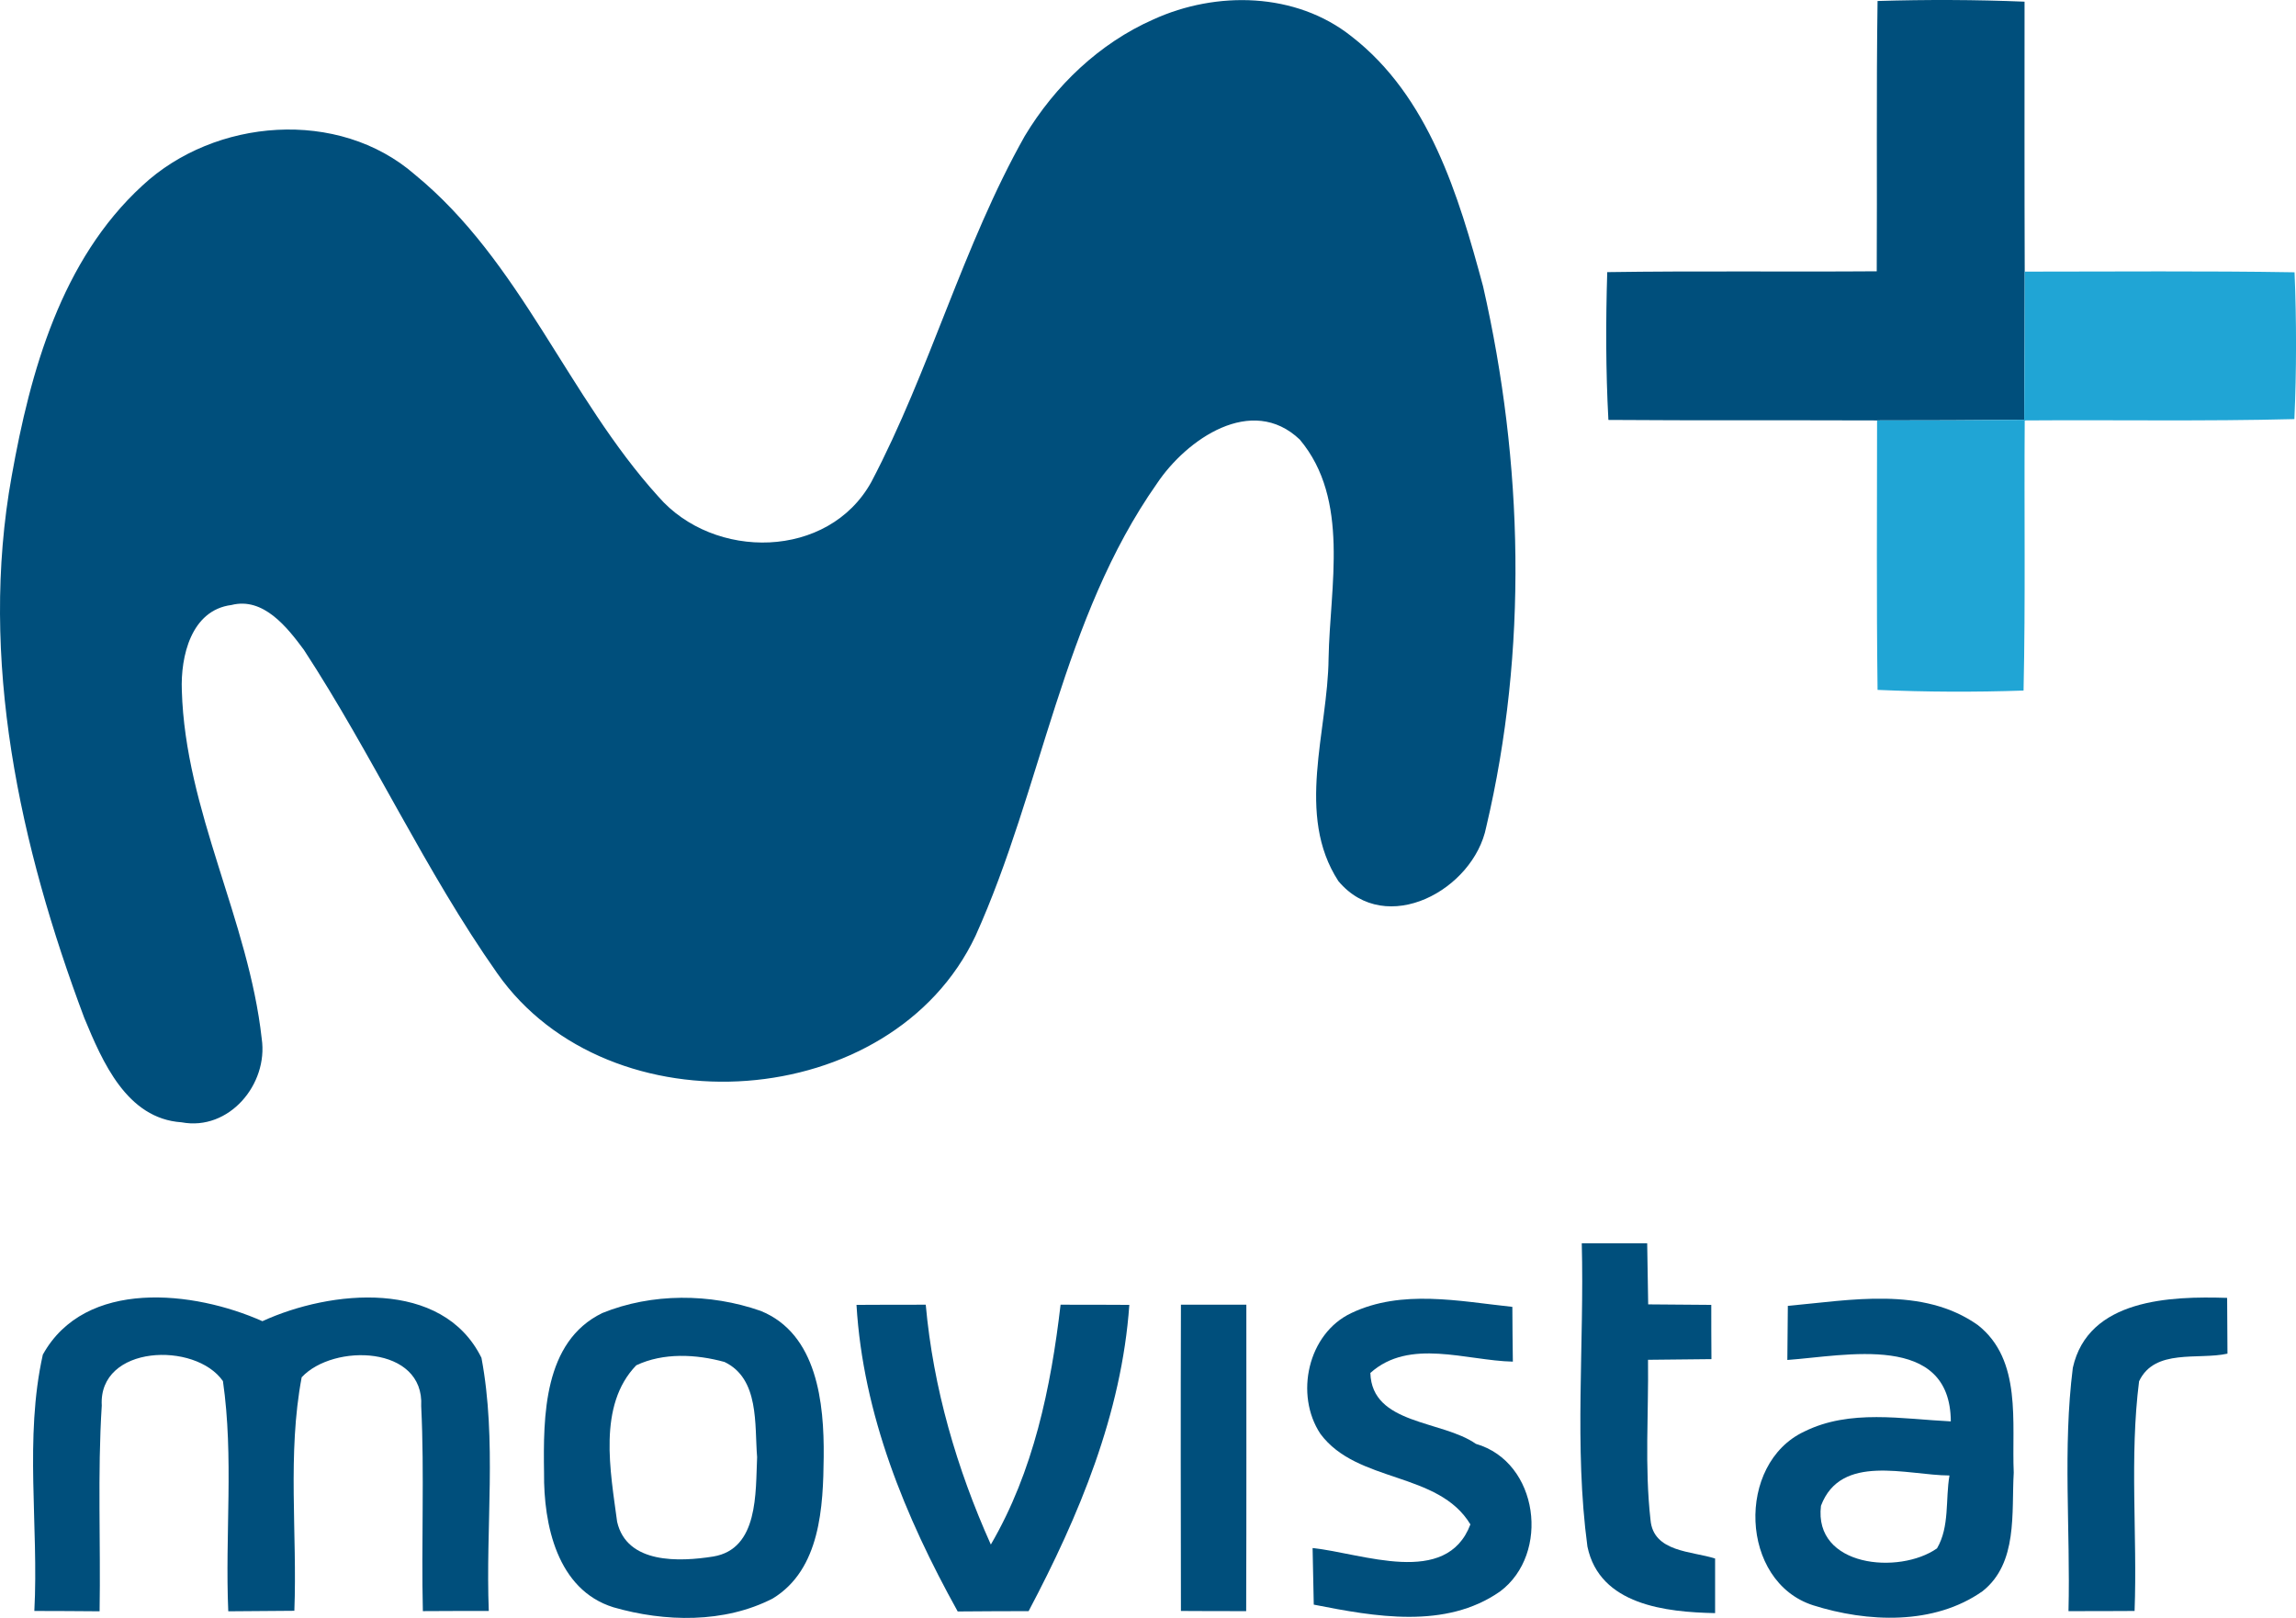
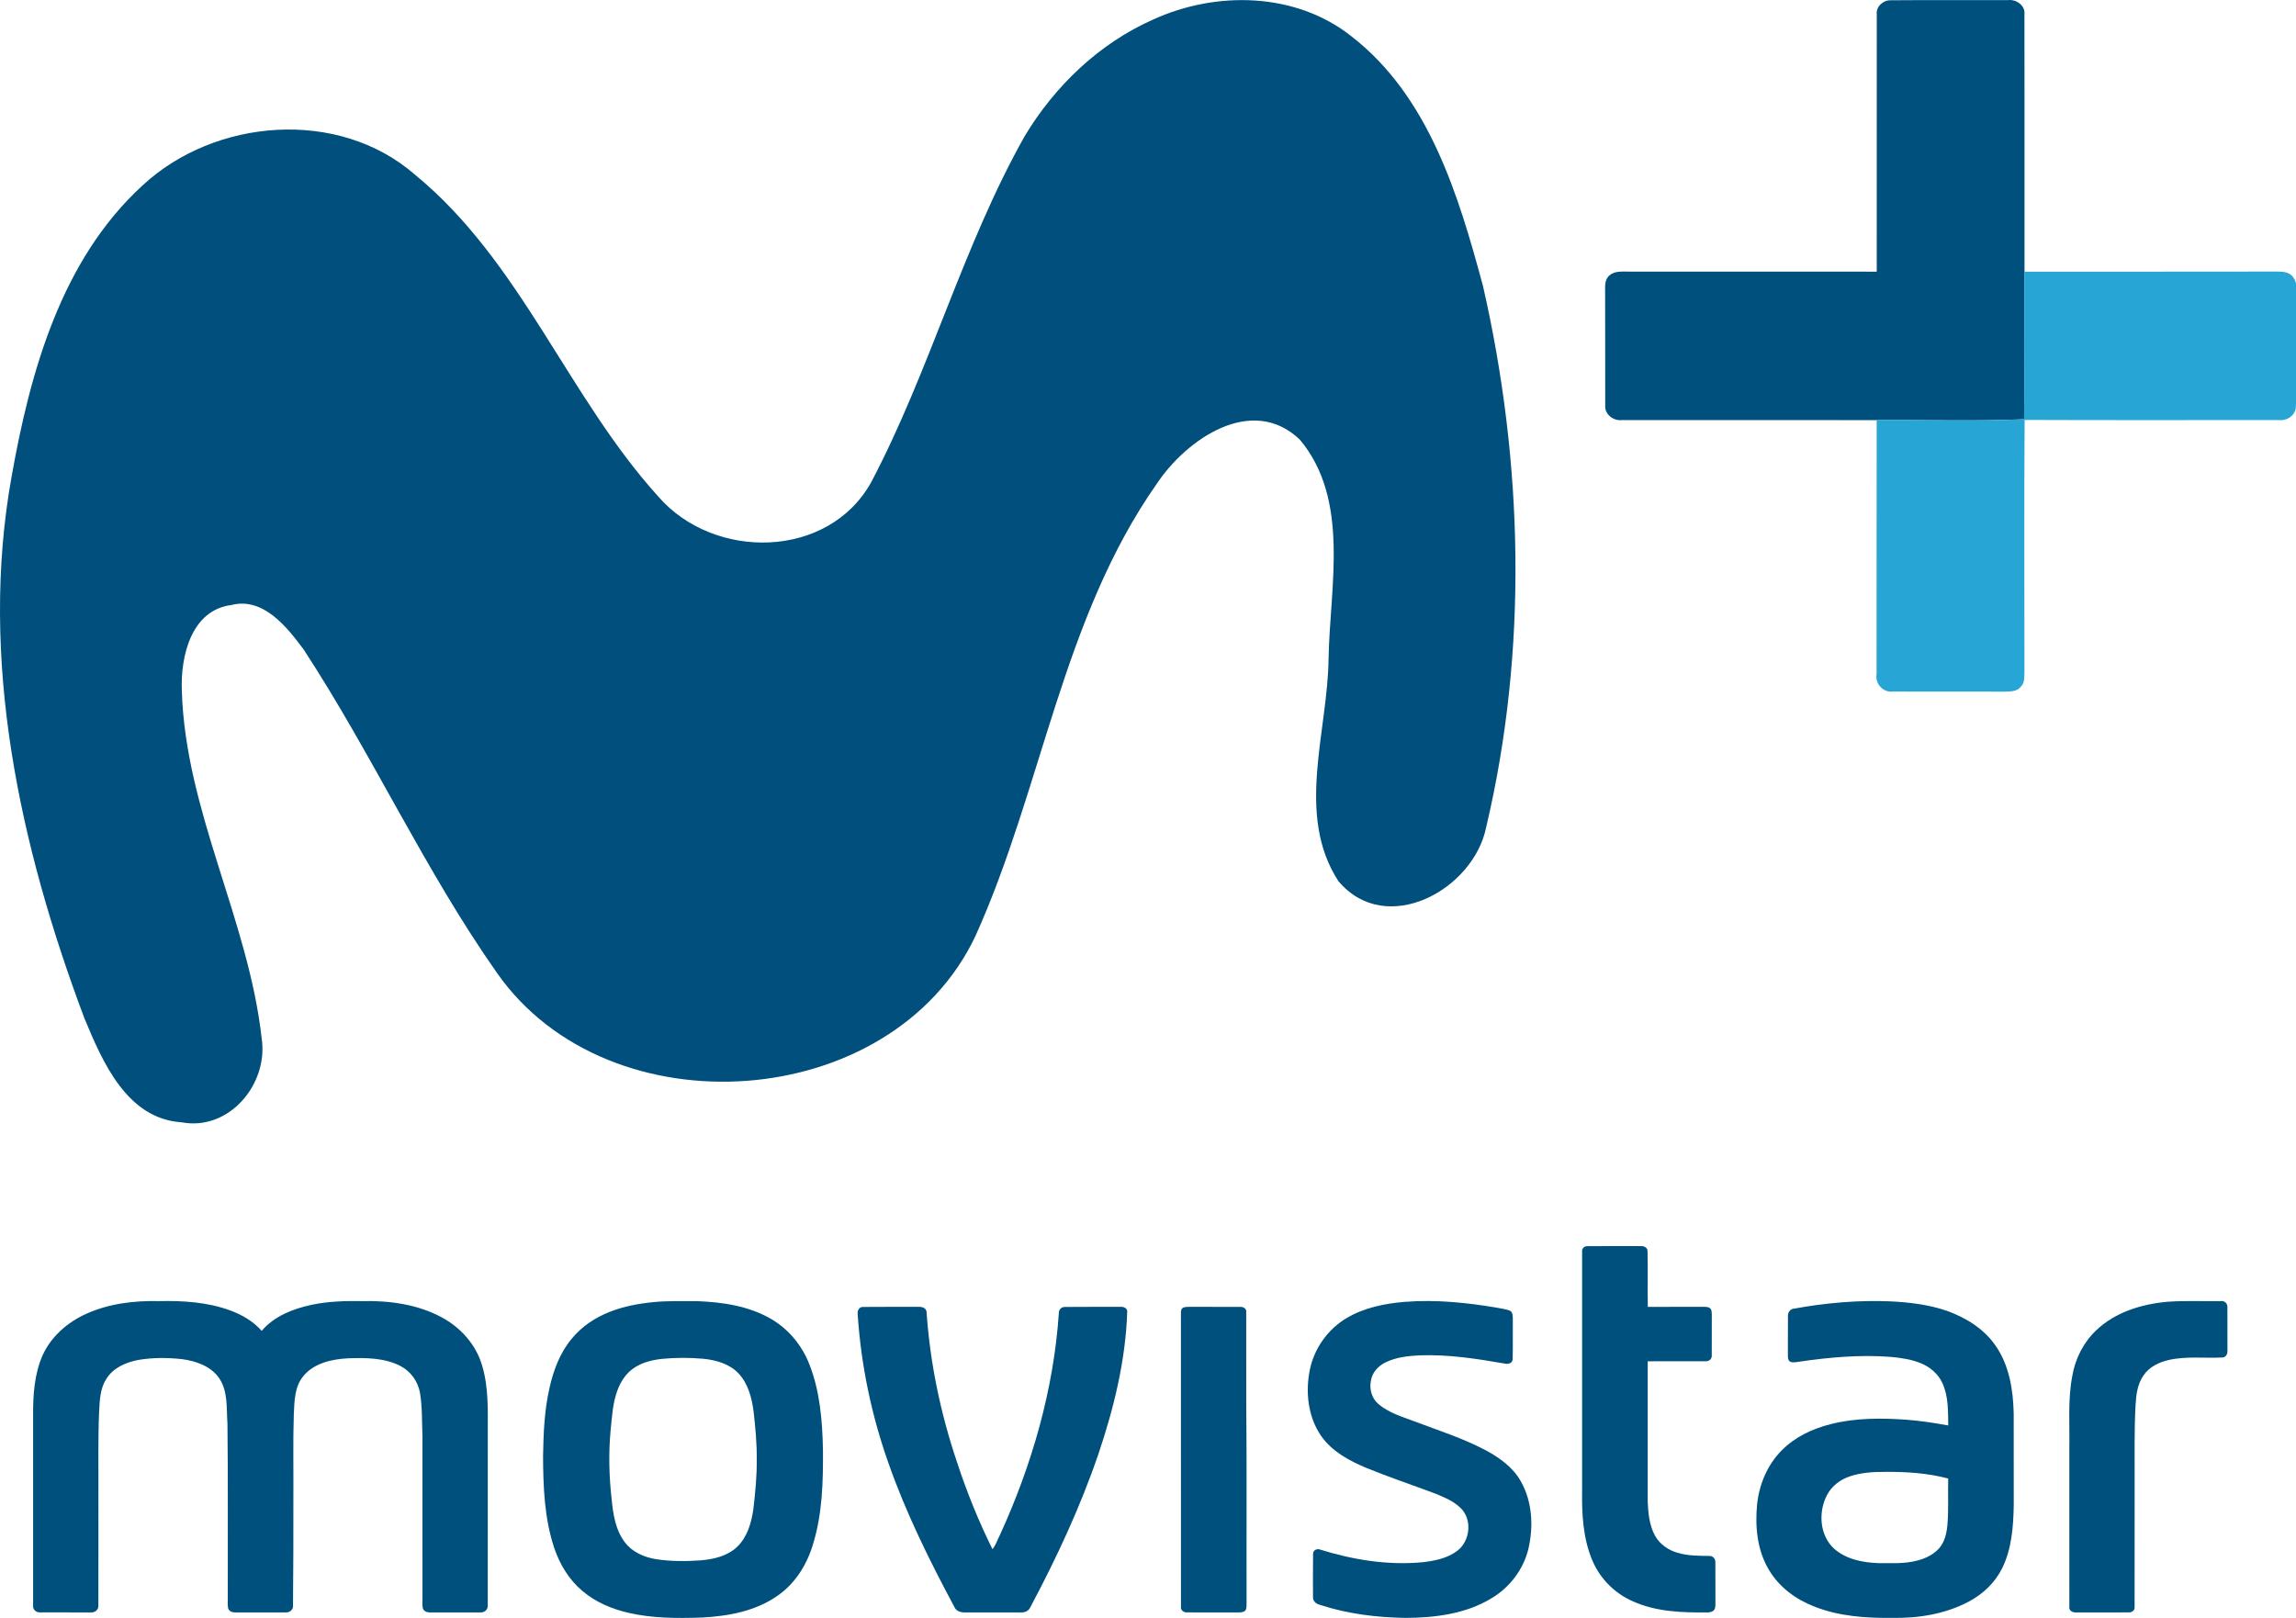
<svg xmlns="http://www.w3.org/2000/svg" id="svg26" width="137.93pt" height="97.209pt" version="1.1" viewBox="0 0 137.93 97.209">
-   <g id="#004f7cff" transform="translate(-1.1269 -1.5001)" fill="#004f7c">
-     <path id="path2" d="m70.41 2.67c3.79-1.73 8.56-1.64 11.9 1.01 4.66 3.61 6.44 9.56 7.91 15.02 2.42 10.61 2.7 21.87 0.19 32.49-0.75 3.77-6.02 6.66-8.88 3.25-2.59-3.98-0.63-9-0.59-13.39 0.08-4.33 1.3-9.53-1.73-13.14-2.89-2.75-6.81-0.01-8.58 2.64-5.7 8.11-6.89 18.29-10.9 27.18-5.03 10.65-22.01 11.82-28.73 2.25-4.35-6.18-7.49-13.12-11.62-19.44-1-1.35-2.43-3.18-4.35-2.69-2.43 0.31-3.06 3.1-2.98 5.14 0.21 7.24 4.01 13.78 4.8 20.92 0.4 2.73-1.96 5.56-4.82 5.02-3.29-0.22-4.75-3.64-5.84-6.27-3.87-10.31-6.35-21.56-4.36-32.56 1.12-6.29 2.98-12.98 7.85-17.45 4.35-4.05 11.78-4.66 16.37-0.66 6.37 5.22 9.19 13.35 14.63 19.35 3.33 3.84 10.21 3.78 12.79-0.88 3.53-6.71 5.49-14.17 9.22-20.79 1.81-3.01 4.48-5.57 7.72-7z" />
-     <path id="path4" d="m113.92 1.56c2.94-0.09 5.89-0.08 8.83 0.04 0 5.41-0.01 10.81 0.01 16.22 0 2.97-0.01 5.94-0.03 8.9-2.95 0.03-5.9 0.04-8.84 0.04-5.38-0.02-10.76 0.01-16.14-0.03-0.16-2.96-0.16-5.92-0.07-8.88 5.4-0.08 10.79-0.01 16.19-0.05 0.03-5.41-0.03-10.82 0.05-16.24z" />
-     <path id="path6" d="m96.15 76.2h3.93c0.02 1.22 0.04 2.45 0.06 3.67 1.26 0.01 2.53 0.02 3.79 0.03 0 0.81 0 2.44 0.01 3.26-1.27 0.01-2.54 0.03-3.81 0.04 0.04 3.21-0.21 6.43 0.15 9.62 0.17 1.95 2.49 1.87 3.88 2.32v3.28c-2.94-0.06-6.94-0.48-7.67-4-0.81-6.02-0.18-12.15-0.34-18.22z" />
-     <path id="path8" d="m3.7 82.89c2.54-4.59 9.09-3.84 13.19-2.01 4.1-1.88 10.81-2.56 13.16 2.2 0.94 5 0.24 10.15 0.44 15.21-0.99 0-2.97 0-3.96 0.01-0.1-4.11 0.1-8.22-0.1-12.32 0.2-3.64-5.27-3.78-7.18-1.73-0.87 4.61-0.26 9.36-0.44 14.03-1.32 0.01-2.65 0.02-3.97 0.03-0.2-4.6 0.34-9.26-0.32-13.83-1.66-2.39-7.49-2.18-7.28 1.47-0.26 4.11-0.06 8.24-0.13 12.36-1.31-0.01-2.61-0.02-3.92-0.02 0.27-5.12-0.61-10.38 0.51-15.4z" />
-     <path id="path10" d="m37.31 80.39c2.98-1.21 6.48-1.19 9.51-0.13 3.41 1.38 3.82 5.56 3.79 8.76-0.03 3-0.19 6.77-3.06 8.52-2.91 1.5-6.49 1.42-9.57 0.53-3.39-1.05-4.2-4.98-4.17-8.08-0.05-3.38-0.04-7.88 3.5-9.6m2.04 3.14c-2.33 2.41-1.55 6.38-1.15 9.4 0.58 2.55 3.75 2.41 5.77 2.09 2.74-0.45 2.54-3.86 2.64-5.97-0.16-1.95 0.15-4.71-1.96-5.72-1.71-0.47-3.67-0.57-5.3 0.2z" />
-     <path id="path12" d="m52.58 79.9c1.39-0.01 2.77-0.01 4.16-0.01 0.45 5 1.86 9.84 3.91 14.41 2.56-4.38 3.61-9.43 4.19-14.41 1.38 0 2.75 0 4.13 0.01-0.46 6.54-3.02 12.67-6.05 18.4-1.42 0-2.84 0.01-4.26 0.02-3.16-5.69-5.69-11.85-6.08-18.42z" />
-     <path id="path14" d="m72.07 79.89h3.93c0 6.14 0.01 12.27-0.01 18.41-1.31 0-2.62 0-3.92-0.01-0.01-6.13-0.02-12.27 0-18.4z" />
-     <path id="path16" d="m82.31 80.39c3.03-1.44 6.47-0.71 9.67-0.37 0 0.82 0.02 2.47 0.03 3.29-2.8-0.06-6.21-1.43-8.56 0.68 0.09 3.12 4.3 2.83 6.34 4.26 3.78 1.09 4.48 6.61 1.45 8.87-3.28 2.29-7.53 1.51-11.19 0.79-0.02-0.85-0.05-2.55-0.07-3.4 2.99 0.31 8.04 2.38 9.48-1.42-1.93-3.2-6.8-2.46-9.01-5.44-1.56-2.35-0.76-6.03 1.86-7.26z" />
-     <path id="path18" d="m108.53 79.96c3.76-0.34 8.09-1.19 11.41 1.15 2.68 2.1 2.03 5.88 2.16 8.87-0.14 2.41 0.26 5.43-1.87 7.12-2.92 2.06-6.92 1.88-10.18 0.85-4.42-1.42-4.64-8.52-0.53-10.44 2.74-1.36 5.88-0.75 8.8-0.61-0.03-5.36-6.32-3.94-9.82-3.69 0.01-0.82 0.02-2.44 0.03-3.25m1.99 12.01c-0.45 3.68 4.7 4.15 6.97 2.56 0.77-1.31 0.5-2.94 0.75-4.38-2.55-0.01-6.52-1.36-7.72 1.82z" />
-     <path id="path20" d="m125.65 83.68c0.92-4.14 5.85-4.31 9.27-4.2 0.01 0.84 0.02 2.51 0.02 3.35-1.75 0.39-4.37-0.33-5.31 1.66-0.58 4.57-0.1 9.21-0.27 13.8-0.99 0.01-2.98 0.01-3.97 0.01 0.12-4.87-0.35-9.78 0.26-14.62z" />
+   <path id="path2" d="m69.283 1.17c3.79-1.73 8.56-1.64 11.9 1.01 4.66 3.61 6.44 9.56 7.91 15.02 2.42 10.61 2.7 21.87 0.19 32.49-0.75 3.77-6.02 6.66-8.88 3.25-2.59-3.98-0.63-9-0.59-13.39 0.08-4.33 1.3-9.53-1.73-13.14-2.89-2.75-6.81-0.01-8.58 2.64-5.7 8.11-6.89 18.29-10.9 27.18-5.03 10.65-22.01 11.82-28.73 2.25-4.35-6.18-7.49-13.12-11.62-19.44-1-1.35-2.43-3.18-4.35-2.69-2.43 0.31-3.06 3.1-2.98 5.14 0.21 7.24 4.01 13.78 4.8 20.92 0.4 2.73-1.96 5.56-4.82 5.02-3.29-0.22-4.75-3.64-5.84-6.27-3.87-10.31-6.35-21.56-4.36-32.56 1.12-6.29 2.98-12.98 7.85-17.45 4.35-4.05 11.78-4.66 16.37-0.66 6.37 5.22 9.19 13.35 14.63 19.35 3.33 3.84 10.21 3.78 12.79-0.88 3.53-6.71 5.49-14.17 9.22-20.79 1.81-3.01 4.48-5.57 7.72-7z" fill="#004f7c" />
+   <g id="g862" transform="matrix(.07264 0 0 .07264 -44.628 73.089)" fill="#00507d">
+     <path id="path9" d="m1922.8 28.95c-0.32-2.49 1.85-4.51 4.3-4.38 14.64-0.18 29.29-0.02 43.93-0.07 2.71-0.26 6.1 1.14 5.87 4.36 0.38 15.3-0.06 30.63 0.22 45.93 15.32-0.12 30.65 0.02 45.97-0.06 1.91 0.05 4.18-0.09 5.7 1.36 1.32 1.28 1.13 3.27 1.26 4.96-0.05 11.34 0.03 22.68-0.04 34.02 0.21 2.76-2.29 4.84-4.92 4.66-16.02 0.08-32.03-0.01-48.05 0.04-0.01 38.75 0 77.5 0 116.24 0.42 9.55 1.39 19.48 6.04 28.01 3.97 7.16 11.16 12.12 18.99 14.22 8.41 2.49 17.27 2.42 25.96 2.54 2.81-0.22 5.11 2.38 4.97 5.11 0.11 11.03-0.03 22.07 0.06 33.11-0.09 2.02 0.2 4.24-0.86 6.07-1.07 1.81-3.33 2.28-5.25 2.41-20.93 0.25-42.65-0.4-62.06-9.12-14.86-6.42-27.11-18.6-33.47-33.5-7.96-18.5-8.94-39.03-8.63-58.89 0.01-65.67-0.01-131.35 0.01-197.02z" />
+     <path id="path11" d="m685.57 80.57c18.85-8.58 39.89-11.06 60.43-10.57 19.7-0.42 39.82 0.79 58.49 7.61 9.9 3.55 19.27 9.04 26.29 16.98 10.38-12.17 25.98-18.28 41.26-21.52 13.78-2.95 27.92-3.3 41.95-3.07 22.42-0.51 45.61 2.6 65.57 13.37 15.61 8.3 28.37 22.47 33.42 39.57 5.44 17.82 4.85 36.64 4.78 55.05-0.02 48.03 0.03 96.07-0.02 144.1 0.08 3.11-2.75 5.57-5.79 5.39-13.94 0.04-27.87 0.02-41.81 0.02-2.43 0.08-5.36-0.85-6.06-3.44-0.59-2.65-0.29-5.38-0.34-8.06 0.02-44.66 0-89.31 0.01-133.97-0.49-12.03-0.05-24.18-2.03-36.1-1.62-9.41-7.66-17.87-16.16-22.25-13.36-6.92-28.93-6.88-43.58-6.36-13.32 0.75-28.02 3.95-36.84 14.83-7.32 8.86-7.25 20.93-7.79 31.8-0.74 23-0.18 46.02-0.35 69.03 0.09 29.98-0.08 59.96-0.32 89.94-0.35 2.75-3 4.64-5.69 4.56-14.01 0.05-28.04 0.03-42.05 0.01-2.41 0.09-5.16-0.89-5.89-3.39-0.66-3.3-0.18-6.7-0.3-10.04-0.13-47.67 0.3-95.35-0.28-143.02-0.9-12.39 0.56-26.03-6.61-36.93-6.78-10.21-19.22-14.56-30.86-16.09-11.89-1.32-24.02-1.4-35.85 0.58-10.35 1.88-21.17 6.43-26.84 15.79-5.35 8.15-5.46 18.21-5.99 27.59-0.96 22.99-0.42 46.02-0.56 69.03-0.03 30.3 0.06 60.61-0.04 90.91 0.17 3.18-2.67 5.71-5.76 5.56-14.2 0.02-28.41 0.06-42.61-0.02-3.04 0.17-5.94-2.37-5.59-5.52-0.02-52.63-0.01-105.27-0.01-157.9-0.08-16.6 1.07-33.76 7.82-49.15 7.03-15.55 20.61-27.4 36-34.32z" />
+     <path id="path13" d="m1154.6 70.85c12.1-1.2 24.27-0.82 36.42-0.81 21.02 0.79 42.73 4.01 61.16 14.78 14.41 8.37 25.51 21.93 31.53 37.41 8.85 22.45 10.75 46.85 11.26 70.75 0.18 26.19-0.43 52.88-8.23 78.11-4.96 16.75-14.71 32.52-29.26 42.54-18.13 12.79-40.72 16.95-62.46 18.08-20.33 0.7-40.94 0.72-60.86-3.88-13.76-3.17-27.21-8.79-38.03-18.02-11.15-9.27-18.86-22.11-23.45-35.76-8.12-24.45-9.08-50.5-9.19-76.04 0.33-18.8 1.09-37.76 5.32-56.15 3.25-14.58 8.62-29.08 18.31-40.65 8.25-10.21 19.53-17.68 31.7-22.4 11.42-4.51 23.59-6.76 35.78-7.96m7.02 46.94c-8.13 0.93-16.39 2.96-23.19 7.68-6.5 4.41-10.91 11.29-13.52 18.59-3.89 10.51-4.42 21.8-5.56 32.84-1.79 19.06-1.26 38.26 0.9 57.26 1.19 12.33 3.21 25.39 11 35.46 6.13 8.05 15.93 12.27 25.7 13.84 12.26 1.87 24.74 1.85 37.09 0.95 10.73-0.93 22.06-3.56 30.05-11.26 8.37-8.11 11.71-19.85 13.31-31.07 1.61-13.61 2.95-27.3 2.8-41.02 0.18-13.43-1.15-26.84-2.64-40.17-1.53-11.09-4.52-22.71-12.4-31.07-7.49-7.97-18.58-11.06-29.14-12.13-11.43-1.01-22.98-1.03-34.4 0.1z" />
+     <path id="path15" d="m1776.4 70.6c25.65-2.01 51.41 0.66 76.7 4.98 3.31 0.71 6.75 1.03 9.92 2.3 2.6 1.3 2.37 4.59 2.47 7.06-0.14 10.98 0.18 21.98-0.15 32.95 0.02 3.47-3.65 4.52-6.44 3.8-23.04-4.03-46.36-7.62-69.82-6.86-10.01 0.44-20.31 1.52-29.37 6.1-5.8 2.94-10.61 8.38-11.59 14.95-1.45 7.03 0.82 14.84 6.46 19.46 8.38 6.97 19.01 10.24 29.07 13.96 20.07 7.6 40.68 14.1 59.68 24.21 11.3 6.12 22.29 14.01 28.72 25.43 9.59 16.82 10.66 37.46 6.31 56.03-4.12 17.04-15.5 31.91-30.53 40.83-21.14 12.89-46.55 16.1-70.87 16.22-24.03-0.37-48.25-3.28-71.13-10.85-2.9-0.68-5.65-2.91-5.59-6.11-0.01-12.06-0.13-24.14 0.07-36.21-0.03-2.74 3.16-4.32 5.57-3.41 27.42 8.55 56.42 13.28 85.16 10.52 9.95-1.17 20.35-3.21 28.5-9.43 10.8-8.07 12.63-26.28 2.54-35.62-5.7-5.53-13.19-8.61-20.41-11.59-19.15-7.2-38.57-13.68-57.5-21.43-13.94-5.85-28.02-13.42-36.96-26.04-11.32-16.06-13.43-37.17-9.39-56.02 3.82-17.28 14.97-32.79 30.22-41.79 14.59-8.67 31.62-12.11 48.36-13.44z" />
+     <path id="path17" d="m2097.9 76.25c26.38-4.84 53.28-7.16 80.1-6.04 15.81 0.79 31.75 2.73 46.77 7.93 15.42 5.62 30.18 14.65 39.68 28.33 11.59 16.35 14.86 36.9 15.27 56.51 0.07 25.36 0 50.71 0.04 76.07-0.35 17.65-1.66 35.97-9.66 52.04-5.88 11.87-15.91 21.33-27.56 27.47-19.41 10.3-41.75 13.87-63.54 13.44-21.56 0.24-43.64-1.31-63.89-9.25-15.25-5.82-29.24-16-37.65-30.19-9.91-16.27-11.76-36.07-9.93-54.68 1.78-16.37 8.48-32.44 20.15-44.23 10.98-11.27 25.73-18.18 40.85-21.92 20.41-5.2 41.72-5.1 62.59-3.62 11.58 0.87 23.06 2.66 34.47 4.74-0.18-11.65 0.2-23.86-4.69-34.73-3.4-7.79-10.29-13.6-18.05-16.77-7.91-3.22-16.44-4.45-24.89-5.22-25.39-1.94-50.88 0.32-76 4.04-2.29 0.29-4.66 0.87-6.86 0.04-1.98-0.93-2.18-3.29-2.12-5.18 0.06-11.03-0.08-22.06 0.06-33.08-0.05-2.8 1.98-5.45 4.86-5.7m46.12 138.77c-7.83 2.64-14.87 7.99-18.7 15.41-7.34 13.96-6.19 33.32 5.89 44.34 9.97 8.88 23.8 11.49 36.75 11.97 9.29-0.1 18.69 0.56 27.88-1.23 8.06-1.47 16.28-4.57 21.94-10.75 4.85-5.33 6.49-12.68 7.12-19.66 1.09-12.76 0.35-25.58 0.64-38.37-17.09-4.54-34.92-5.67-52.54-5.48-9.75-0.07-19.69 0.63-28.98 3.77z" />
+     <path id="path19" d="m2406.4 70.59c14.84-1.19 29.76-0.32 44.64-0.6 2.96-0.5 5.65 2.02 5.42 5.03 0.05 11.98-0.01 23.96 0.03 35.94 0.19 2.47-1.07 5.36-3.81 5.64-14.95 0.82-30.17-1.25-44.9 2.13-7.94 1.83-15.93 5.64-20.59 12.58-5.12 7.11-6.2 16.11-6.69 24.63-1.16 20.66-0.65 41.37-0.76 62.06-0.02 35.04 0.03 70.08-0.03 105.12 0.27 2.86-2.56 4.54-5.11 4.35-14.5 0.06-29.01 0.03-43.5 0.01-2.7 0.18-5.78-1.45-5.35-4.55-0.05-43.64-0.01-87.29-0.02-130.93 0.4-20.04-1.37-40.31 2.46-60.12 2.4-14.27 9.28-27.79 19.81-37.77 15.61-14.93 37.29-21.6 58.4-23.52z" />
+     <path id="path21" d="m1323.7 81c-0.46-2.76 1.02-6.28 4.26-6.18 15.34-0.18 30.7-0.01 46.05-0.08 2.77-0.18 6.41 0.92 6.64 4.21 2.86 42.24 11.61 84.02 25.14 124.12 8.08 24.68 17.8 48.84 29.37 72.1 2.84-3.39 4.06-7.82 6.14-11.69 26.44-57.81 44.45-119.99 48.75-183.59-0.12-2.76 2.11-5.15 4.91-5.06 15.32-0.2 30.65-0.01 45.98-0.09 2.62-0.28 6.03 1.12 5.65 4.3-1.35 40.24-11.08 79.72-23.92 117.72-14.97 43.77-34.56 85.81-56.3 126.59-1.29 2.93-4.46 4.27-7.51 4.14-15.61 0.01-31.21 0.02-46.82 0-3.22 0.01-6.79-1.11-8.24-4.24-20.68-38.59-40.2-77.99-54.71-119.38-14-39.55-22.65-81-25.39-122.87z" />
+     <path id="path23-1" d="m1593.2 75.29c1.85-0.65 3.87-0.54 5.84-0.56 13.63 0.07 27.27-0.04 40.91 0.05 2.41-0.2 5.39 1.28 5.06 4.1 0.05 25.02 0 50.05 0.02 75.07 0.53 55.02 0.11 110.05 0.27 165.07-0.06 2 0.12 4.07-0.49 6.02-0.95 2.19-3.71 2.39-5.76 2.46-14.33-0.02-28.66 0.07-42.98-0.04-2.55 0.15-5.32-1.59-5.03-4.39-0.04-81.02 0.02-162.04-0.03-243.06-0.16-1.8 0.25-4.03 2.19-4.72z" />
  </g>
-   <g id="#20a5d5ff" transform="translate(-1.1269 -1.5001)">
-     <path id="path23" d="m122.76 17.82c5.4 0 10.81-0.05 16.21 0.04 0.12 2.94 0.12 5.88-0.01 8.82-5.4 0.14-10.8 0.04-16.2 0.08-0.04 5.41 0.05 10.82-0.07 16.23-2.92 0.1-5.85 0.09-8.77-0.04-0.07-5.4-0.03-10.79-0.03-16.19 2.94 0 5.89-0.01 8.84-0.04 0.02-2.96 0.03-5.93 0.03-8.9z" fill="#20a5d5" />
+   <g id="g952" transform="matrix(.16437 0 0 .16437 -38.287 -60.983)">
+     <path id="path25" d="m918.86 376.3c-0.36-2.83 2.29-5.26 5.04-5.19 14.3-0.13 28.61-0.01 42.92-0.06 2.94-0.37 6.33 1.9 6.01 5.13 0.04 31.37 0.01 62.75 0.02 94.13-0.05 17.98 0.16 35.97-0.11 53.95-17.93 0.78-35.92 0.17-53.87 0.32-31.02-0.05-62.04 0-93.06-0.02-3.08 0.42-6.4-2-6.2-5.23-0.05-14.03 0.03-28.06-0.04-42.09-0.03-1.94-0.07-4.23 1.61-5.58 2.1-1.83 5.04-1.28 7.63-1.37 30.01 0.04 60.02 0.01 90.03 0.02 0.03-31.34-0.01-62.67 0.02-94.01z" fill="#00507d" />
+     <g id="#27a5d5ff" transform="translate(-1650.2 296.31)">
+       <path id="path28" d="m2623 174c30.34-0.02 60.67 0.04 91.01-0.03 2.19 0.05 4.74-0.25 6.57 1.33 2.1 1.89 2.14 5.06 2.09 7.7-0.6 13.66 0.51 27.36-0.49 40.99-0.51 2.86-3.42 4.61-6.18 4.26-30.97-0.01-61.94 0.08-92.91-0.05-0.2 30.59-0.06 61.19-0.06 91.78-0.11 1.93 0.22 4.22-1.3 5.71-1.34 1.77-3.74 1.78-5.71 1.82-13.67-0.05-27.34 0.03-41-0.03-3.64 0.52-6.69-2.92-6.04-6.44 0.06-30.93-0.03-61.85 0.04-92.77 17.95-0.15 35.94 0.46 53.87-0.32 0.27-17.98 0.06-35.97 0.11-53.95z" fill="#27a5d5" />
+     </g>
  </g>
</svg>
